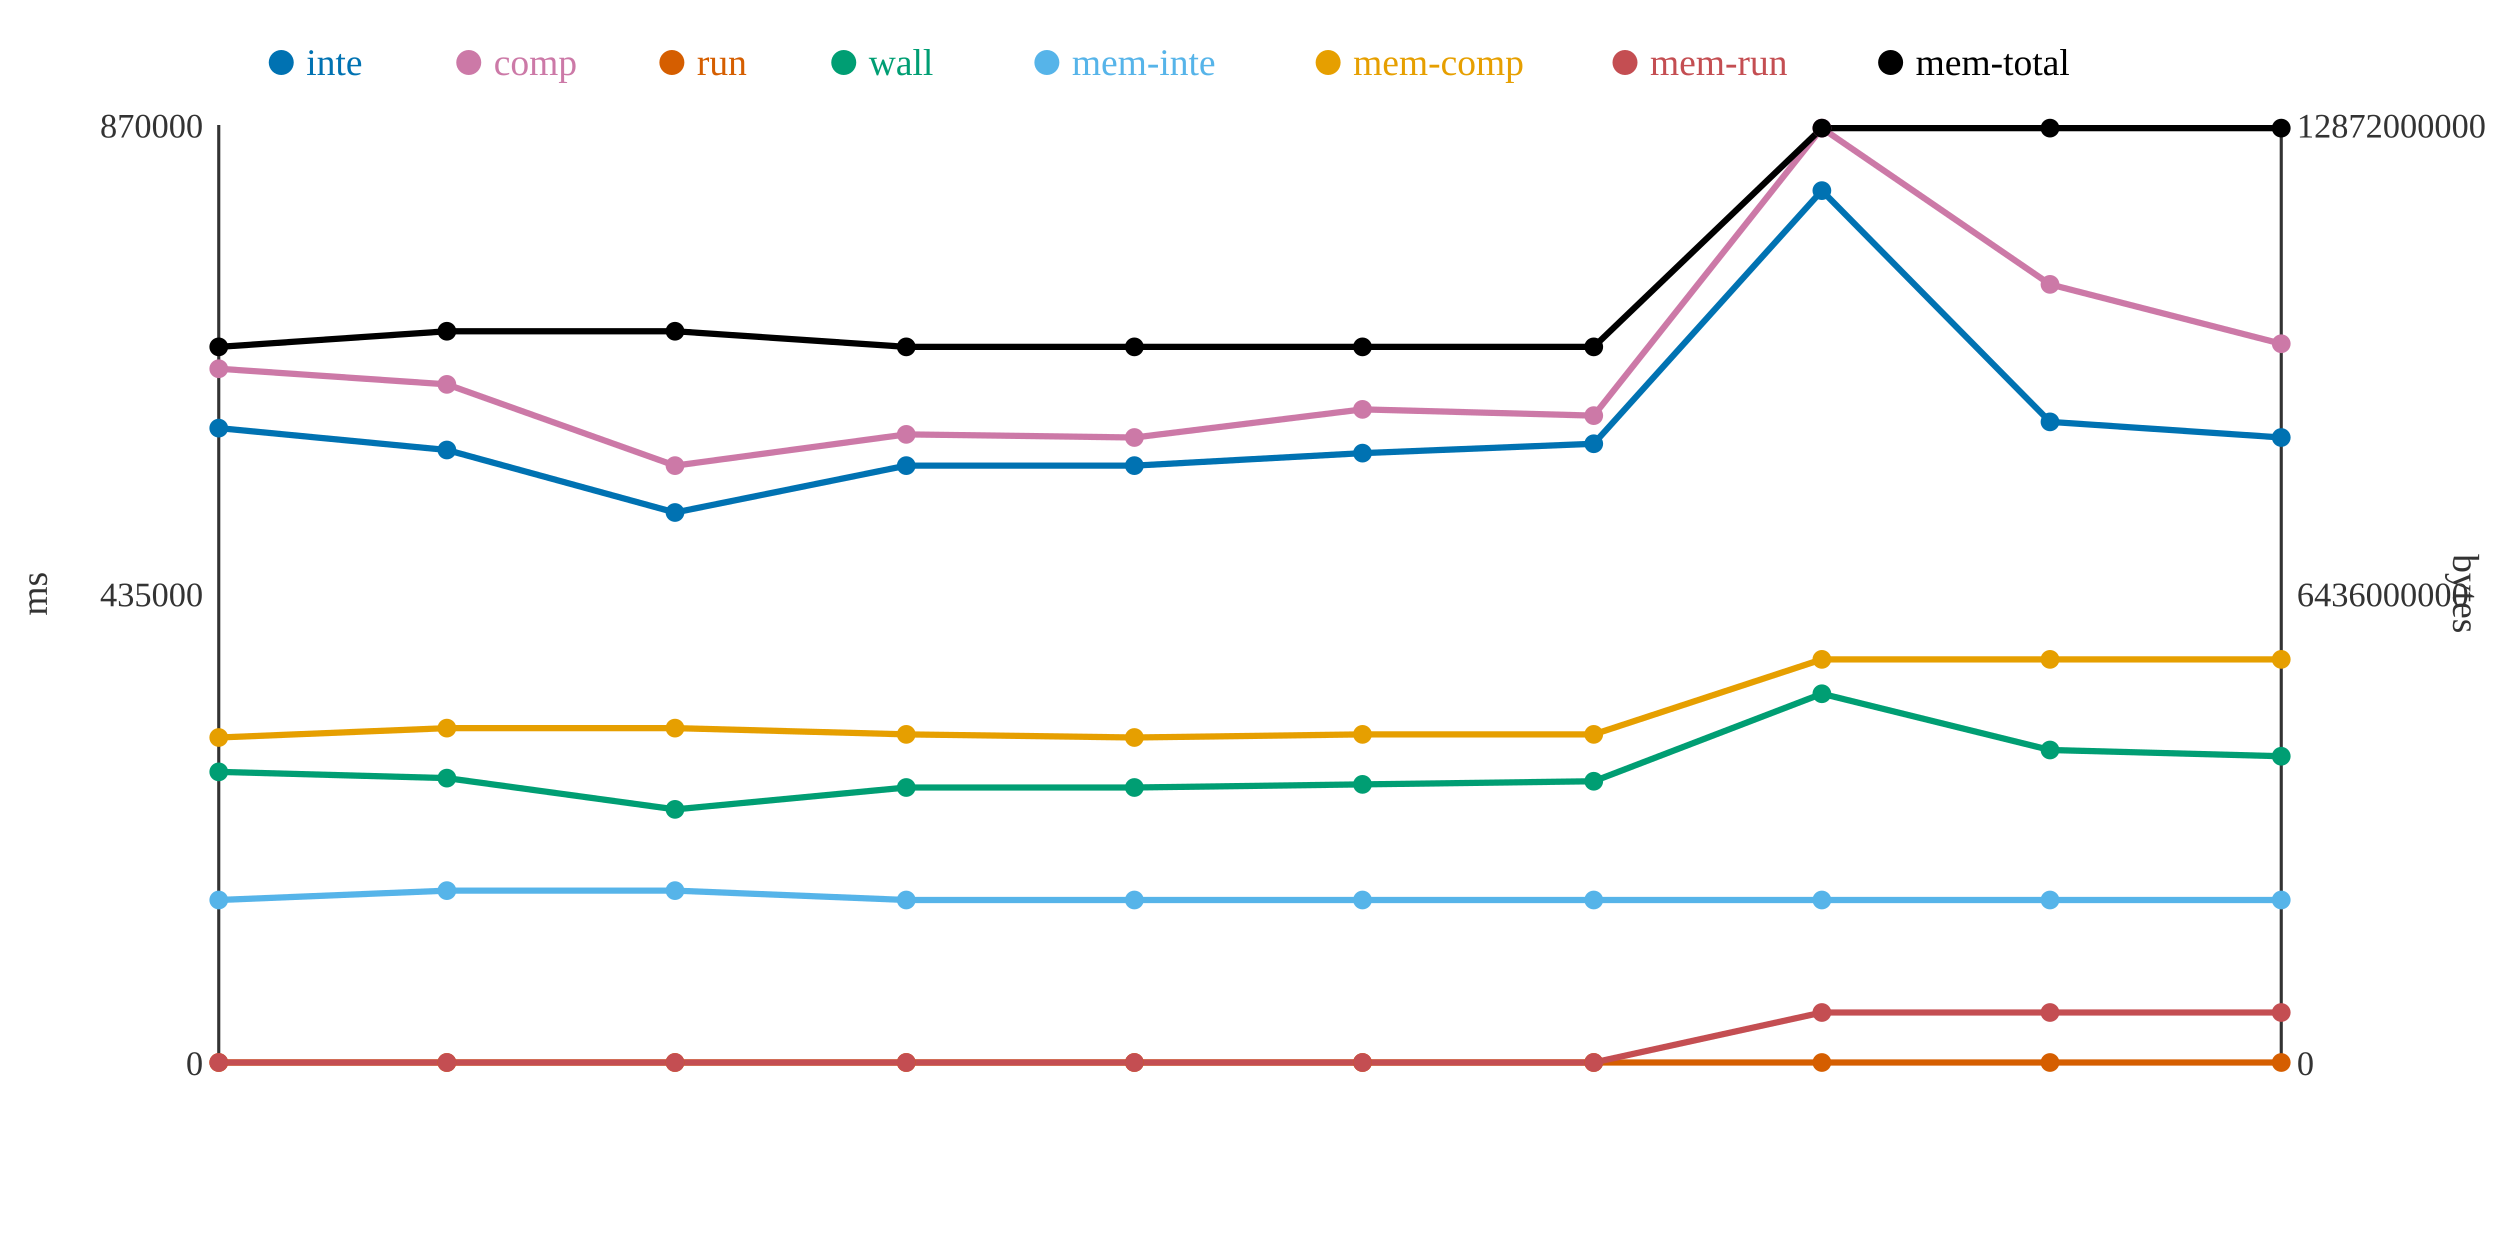
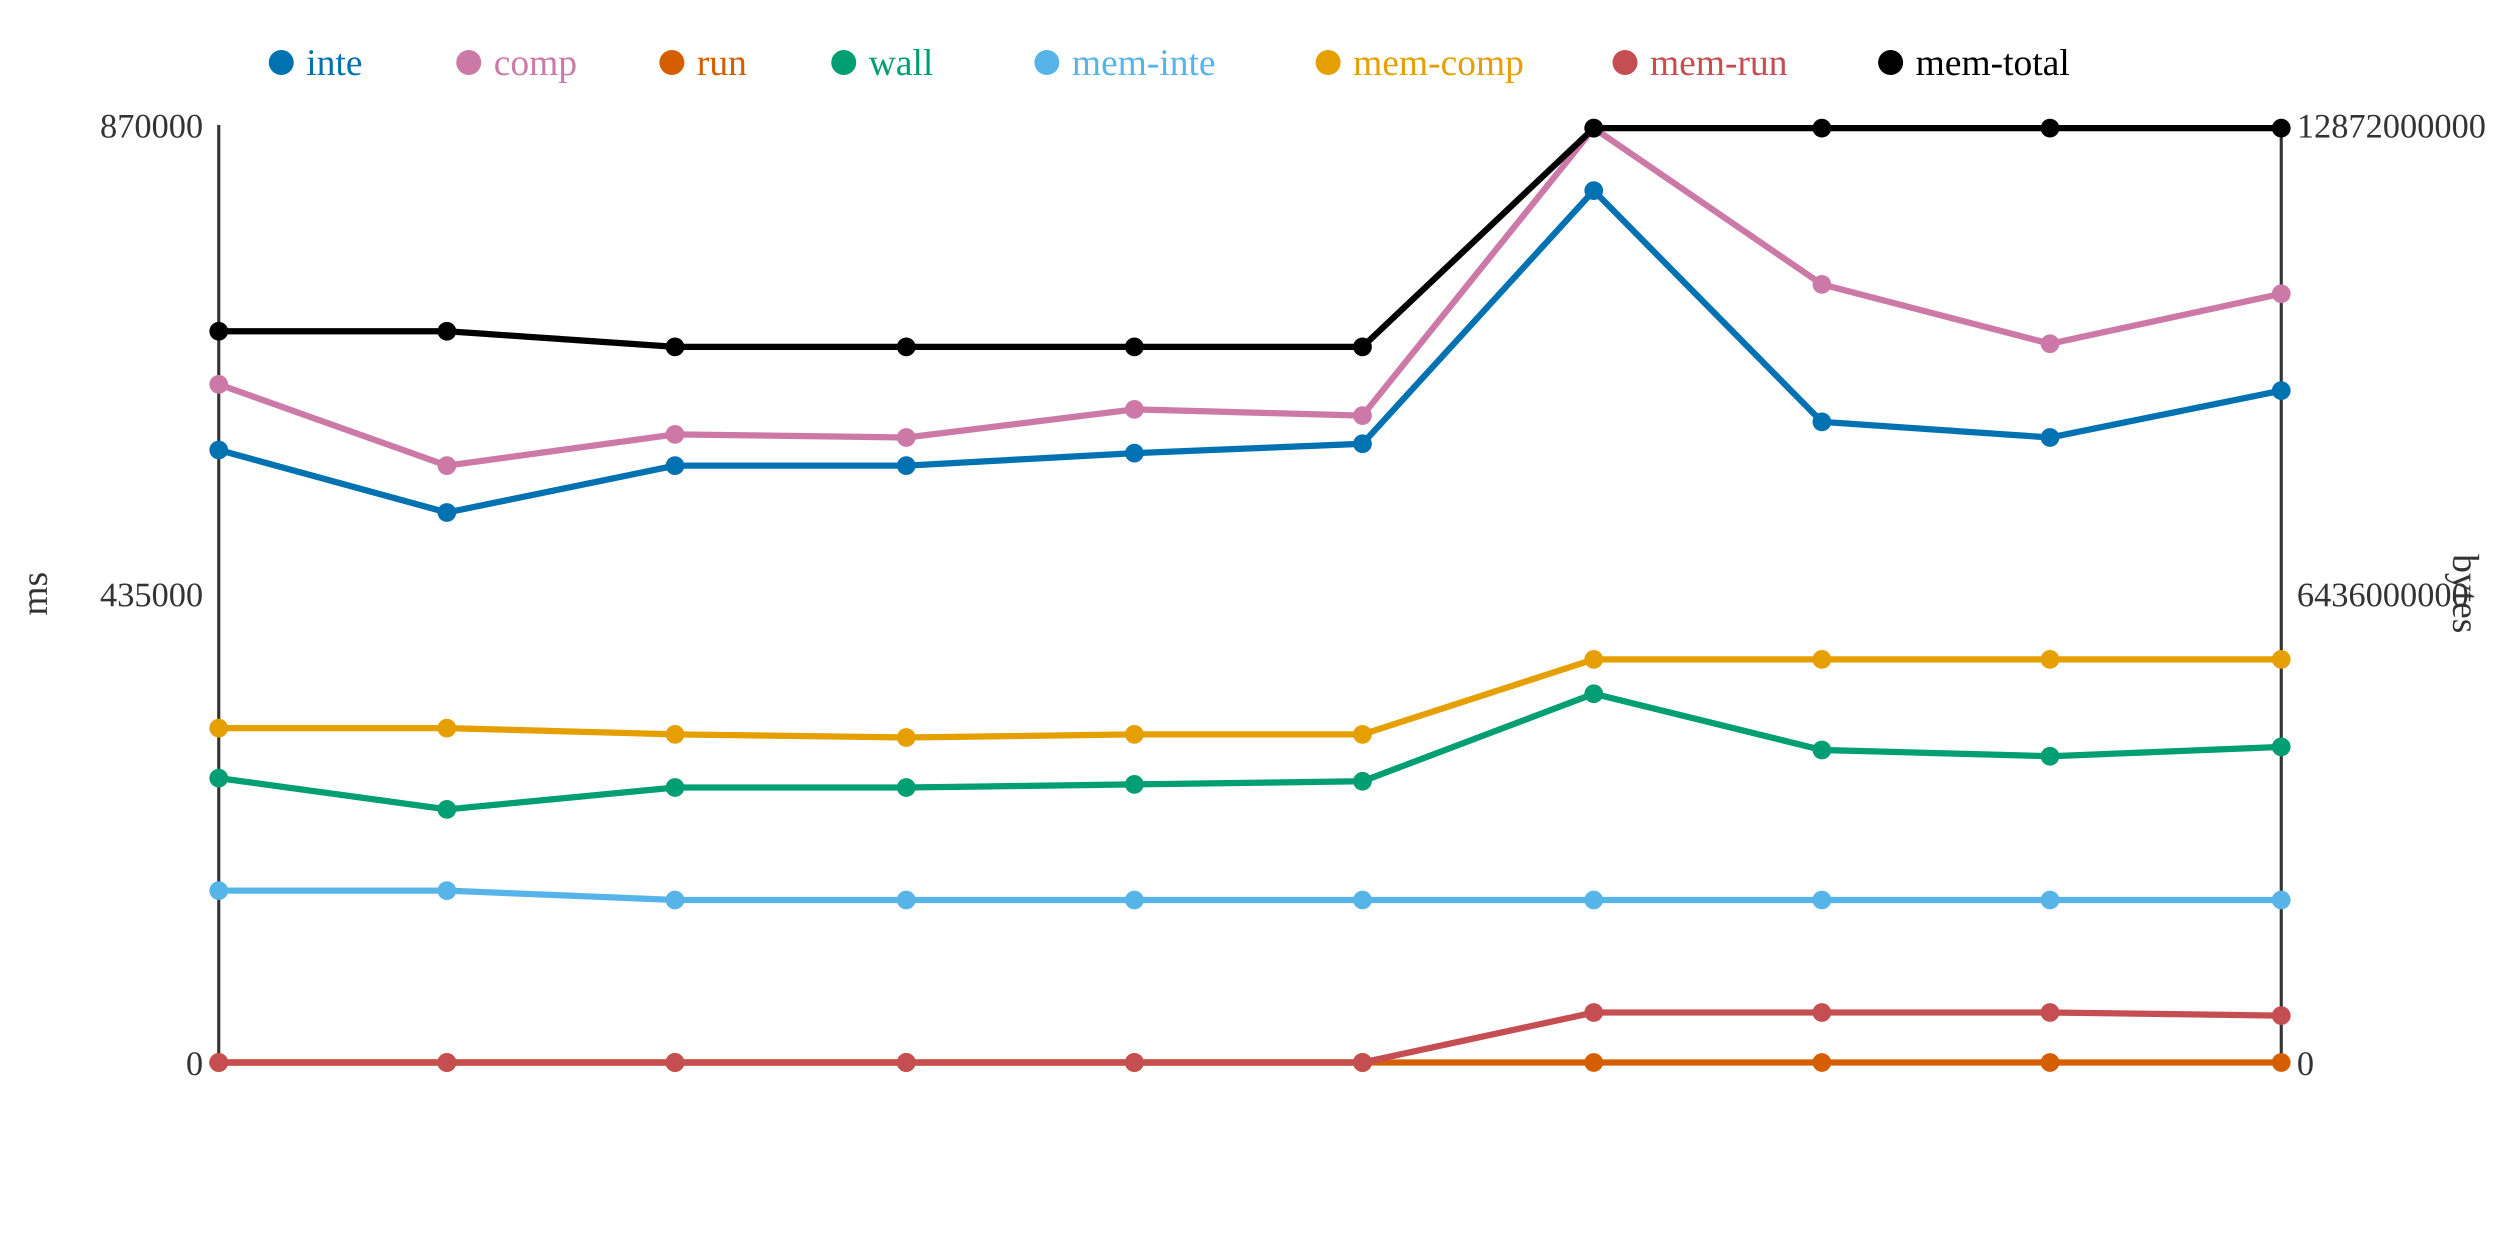
<svg xmlns="http://www.w3.org/2000/svg" width="800" height="400">
  <rect width="800" height="400" fill="white" />
  <line x1="70" y1="40" x2="70" y2="340" stroke="#333" stroke-width="1" />
  <line x1="70" y1="340" x2="730" y2="340" stroke="#333" stroke-width="1" />
  <line x1="730" y1="40" x2="730" y2="340" stroke="#333" stroke-width="1" />
  <text x="65" y="344" text-anchor="end" font-size="11" fill="#333">0</text>
  <text x="65" y="194" text-anchor="end" font-size="11" fill="#333">435000</text>
  <text x="65" y="44" text-anchor="end" font-size="11" fill="#333">870000</text>
  <text x="15" y="190" text-anchor="middle" font-size="12" fill="#333" transform="rotate(-90 15 190)">ms</text>
  <text x="735" y="344" text-anchor="start" font-size="11" fill="#333">0</text>
  <text x="735" y="194" text-anchor="start" font-size="11" fill="#333">6436000000</text>
  <text x="735" y="44" text-anchor="start" font-size="11" fill="#333">12872000000</text>
  <text x="785" y="190" text-anchor="middle" font-size="12" fill="#333" transform="rotate(90 785 190)">bytes</text>
-   <polyline points="70,137 143,144 216,164 290,149 363,149 436,145 510,142 583,61 656,135 730,140" fill="none" stroke="#0072B2" stroke-width="2" />
-   <polyline points="70,118 143,123 216,149 290,139 363,140 436,131 510,133 583,41 656,91 730,110" fill="none" stroke="#CC79A7" stroke-width="2" />
+   <polyline points="70,144 143,164 216,149 290,149 363,145 436,142 510,61 583,135 656,140 730,125" fill="none" stroke="#0072B2" stroke-width="2" />
+   <polyline points="70,123 143,149 216,139 290,140 363,131 436,133 510,41 583,91 656,110 730,94" fill="none" stroke="#CC79A7" stroke-width="2" />
  <polyline points="70,340 143,340 216,340 290,340 363,340 436,340 510,340 583,340 656,340 730,340" fill="none" stroke="#D55E00" stroke-width="2" />
-   <polyline points="70,247 143,249 216,259 290,252 363,252 436,251 510,250 583,222 656,240 730,242" fill="none" stroke="#009E73" stroke-width="2" />
-   <polyline points="70,288 143,285 216,285 290,288 363,288 436,288 510,288 583,288 656,288 730,288" fill="none" stroke="#56B4E9" stroke-width="2" />
-   <polyline points="70,236 143,233 216,233 290,235 363,236 436,235 510,235 583,211 656,211 730,211" fill="none" stroke="#E69F00" stroke-width="2" />
-   <polyline points="70,340 143,340 216,340 290,340 363,340 436,340 510,340 583,324 656,324 730,324" fill="none" stroke="#C44E52" stroke-width="2" />
-   <polyline points="70,111 143,106 216,106 290,111 363,111 436,111 510,111 583,41 656,41 730,41" fill="none" stroke="#000000" stroke-width="2" />
-   <circle cx="70" cy="137" r="3" fill="#0072B2" />
-   <circle cx="70" cy="118" r="3" fill="#CC79A7" />
+   <polyline points="70,249 143,259 216,252 290,252 363,251 436,250 510,222 583,240 656,242 730,239" fill="none" stroke="#009E73" stroke-width="2" />
+   <polyline points="70,285 143,285 216,288 290,288 363,288 436,288 510,288 583,288 656,288 730,288" fill="none" stroke="#56B4E9" stroke-width="2" />
+   <polyline points="70,233 143,233 216,235 290,236 363,235 436,235 510,211 583,211 656,211 730,211" fill="none" stroke="#E69F00" stroke-width="2" />
+   <polyline points="70,340 143,340 216,340 290,340 363,340 436,340 510,324 583,324 656,324 730,325" fill="none" stroke="#C44E52" stroke-width="2" />
+   <polyline points="70,106 143,106 216,111 290,111 363,111 436,111 510,41 583,41 656,41 730,41" fill="none" stroke="#000000" stroke-width="2" />
+   <circle cx="70" cy="144" r="3" fill="#0072B2" />
+   <circle cx="70" cy="123" r="3" fill="#CC79A7" />
  <circle cx="70" cy="340" r="3" fill="#D55E00" />
-   <circle cx="70" cy="247" r="3" fill="#009E73" />
-   <circle cx="70" cy="288" r="3" fill="#56B4E9" />
-   <circle cx="70" cy="236" r="3" fill="#E69F00" />
+   <circle cx="70" cy="249" r="3" fill="#009E73" />
+   <circle cx="70" cy="285" r="3" fill="#56B4E9" />
+   <circle cx="70" cy="233" r="3" fill="#E69F00" />
  <circle cx="70" cy="340" r="3" fill="#C44E52" />
-   <circle cx="70" cy="111" r="3" fill="#000000" />
-   <circle cx="143" cy="144" r="3" fill="#0072B2" />
-   <circle cx="143" cy="123" r="3" fill="#CC79A7" />
+   <circle cx="70" cy="106" r="3" fill="#000000" />
+   <circle cx="143" cy="164" r="3" fill="#0072B2" />
+   <circle cx="143" cy="149" r="3" fill="#CC79A7" />
  <circle cx="143" cy="340" r="3" fill="#D55E00" />
-   <circle cx="143" cy="249" r="3" fill="#009E73" />
+   <circle cx="143" cy="259" r="3" fill="#009E73" />
  <circle cx="143" cy="285" r="3" fill="#56B4E9" />
  <circle cx="143" cy="233" r="3" fill="#E69F00" />
  <circle cx="143" cy="340" r="3" fill="#C44E52" />
  <circle cx="143" cy="106" r="3" fill="#000000" />
-   <circle cx="216" cy="164" r="3" fill="#0072B2" />
-   <circle cx="216" cy="149" r="3" fill="#CC79A7" />
+   <circle cx="216" cy="149" r="3" fill="#0072B2" />
+   <circle cx="216" cy="139" r="3" fill="#CC79A7" />
  <circle cx="216" cy="340" r="3" fill="#D55E00" />
-   <circle cx="216" cy="259" r="3" fill="#009E73" />
-   <circle cx="216" cy="285" r="3" fill="#56B4E9" />
-   <circle cx="216" cy="233" r="3" fill="#E69F00" />
+   <circle cx="216" cy="252" r="3" fill="#009E73" />
+   <circle cx="216" cy="288" r="3" fill="#56B4E9" />
+   <circle cx="216" cy="235" r="3" fill="#E69F00" />
  <circle cx="216" cy="340" r="3" fill="#C44E52" />
-   <circle cx="216" cy="106" r="3" fill="#000000" />
+   <circle cx="216" cy="111" r="3" fill="#000000" />
  <circle cx="290" cy="149" r="3" fill="#0072B2" />
-   <circle cx="290" cy="139" r="3" fill="#CC79A7" />
+   <circle cx="290" cy="140" r="3" fill="#CC79A7" />
  <circle cx="290" cy="340" r="3" fill="#D55E00" />
  <circle cx="290" cy="252" r="3" fill="#009E73" />
  <circle cx="290" cy="288" r="3" fill="#56B4E9" />
-   <circle cx="290" cy="235" r="3" fill="#E69F00" />
+   <circle cx="290" cy="236" r="3" fill="#E69F00" />
  <circle cx="290" cy="340" r="3" fill="#C44E52" />
  <circle cx="290" cy="111" r="3" fill="#000000" />
-   <circle cx="363" cy="149" r="3" fill="#0072B2" />
-   <circle cx="363" cy="140" r="3" fill="#CC79A7" />
+   <circle cx="363" cy="145" r="3" fill="#0072B2" />
+   <circle cx="363" cy="131" r="3" fill="#CC79A7" />
  <circle cx="363" cy="340" r="3" fill="#D55E00" />
-   <circle cx="363" cy="252" r="3" fill="#009E73" />
+   <circle cx="363" cy="251" r="3" fill="#009E73" />
  <circle cx="363" cy="288" r="3" fill="#56B4E9" />
-   <circle cx="363" cy="236" r="3" fill="#E69F00" />
+   <circle cx="363" cy="235" r="3" fill="#E69F00" />
  <circle cx="363" cy="340" r="3" fill="#C44E52" />
  <circle cx="363" cy="111" r="3" fill="#000000" />
-   <circle cx="436" cy="145" r="3" fill="#0072B2" />
-   <circle cx="436" cy="131" r="3" fill="#CC79A7" />
+   <circle cx="436" cy="142" r="3" fill="#0072B2" />
+   <circle cx="436" cy="133" r="3" fill="#CC79A7" />
  <circle cx="436" cy="340" r="3" fill="#D55E00" />
-   <circle cx="436" cy="251" r="3" fill="#009E73" />
+   <circle cx="436" cy="250" r="3" fill="#009E73" />
  <circle cx="436" cy="288" r="3" fill="#56B4E9" />
  <circle cx="436" cy="235" r="3" fill="#E69F00" />
  <circle cx="436" cy="340" r="3" fill="#C44E52" />
  <circle cx="436" cy="111" r="3" fill="#000000" />
-   <circle cx="510" cy="142" r="3" fill="#0072B2" />
-   <circle cx="510" cy="133" r="3" fill="#CC79A7" />
+   <circle cx="510" cy="61" r="3" fill="#0072B2" />
+   <circle cx="510" cy="41" r="3" fill="#CC79A7" />
  <circle cx="510" cy="340" r="3" fill="#D55E00" />
-   <circle cx="510" cy="250" r="3" fill="#009E73" />
+   <circle cx="510" cy="222" r="3" fill="#009E73" />
  <circle cx="510" cy="288" r="3" fill="#56B4E9" />
-   <circle cx="510" cy="235" r="3" fill="#E69F00" />
-   <circle cx="510" cy="340" r="3" fill="#C44E52" />
-   <circle cx="510" cy="111" r="3" fill="#000000" />
-   <circle cx="583" cy="61" r="3" fill="#0072B2" />
-   <circle cx="583" cy="41" r="3" fill="#CC79A7" />
+   <circle cx="510" cy="211" r="3" fill="#E69F00" />
+   <circle cx="510" cy="324" r="3" fill="#C44E52" />
+   <circle cx="510" cy="41" r="3" fill="#000000" />
+   <circle cx="583" cy="135" r="3" fill="#0072B2" />
+   <circle cx="583" cy="91" r="3" fill="#CC79A7" />
  <circle cx="583" cy="340" r="3" fill="#D55E00" />
-   <circle cx="583" cy="222" r="3" fill="#009E73" />
+   <circle cx="583" cy="240" r="3" fill="#009E73" />
  <circle cx="583" cy="288" r="3" fill="#56B4E9" />
  <circle cx="583" cy="211" r="3" fill="#E69F00" />
  <circle cx="583" cy="324" r="3" fill="#C44E52" />
  <circle cx="583" cy="41" r="3" fill="#000000" />
-   <circle cx="656" cy="135" r="3" fill="#0072B2" />
-   <circle cx="656" cy="91" r="3" fill="#CC79A7" />
+   <circle cx="656" cy="140" r="3" fill="#0072B2" />
+   <circle cx="656" cy="110" r="3" fill="#CC79A7" />
  <circle cx="656" cy="340" r="3" fill="#D55E00" />
-   <circle cx="656" cy="240" r="3" fill="#009E73" />
+   <circle cx="656" cy="242" r="3" fill="#009E73" />
  <circle cx="656" cy="288" r="3" fill="#56B4E9" />
  <circle cx="656" cy="211" r="3" fill="#E69F00" />
  <circle cx="656" cy="324" r="3" fill="#C44E52" />
  <circle cx="656" cy="41" r="3" fill="#000000" />
-   <circle cx="730" cy="140" r="3" fill="#0072B2" />
-   <circle cx="730" cy="110" r="3" fill="#CC79A7" />
+   <circle cx="730" cy="125" r="3" fill="#0072B2" />
+   <circle cx="730" cy="94" r="3" fill="#CC79A7" />
  <circle cx="730" cy="340" r="3" fill="#D55E00" />
-   <circle cx="730" cy="242" r="3" fill="#009E73" />
+   <circle cx="730" cy="239" r="3" fill="#009E73" />
  <circle cx="730" cy="288" r="3" fill="#56B4E9" />
  <circle cx="730" cy="211" r="3" fill="#E69F00" />
-   <circle cx="730" cy="324" r="3" fill="#C44E52" />
+   <circle cx="730" cy="325" r="3" fill="#C44E52" />
  <circle cx="730" cy="41" r="3" fill="#000000" />
  <circle cx="90" cy="20" r="4" fill="#0072B2" />
  <text x="98" y="24" text-anchor="start" font-size="12" fill="#0072B2">inte</text>
  <circle cx="150" cy="20" r="4" fill="#CC79A7" />
  <text x="158" y="24" text-anchor="start" font-size="12" fill="#CC79A7">comp</text>
  <circle cx="215" cy="20" r="4" fill="#D55E00" />
  <text x="223" y="24" text-anchor="start" font-size="12" fill="#D55E00">run</text>
  <circle cx="270" cy="20" r="4" fill="#009E73" />
  <text x="278" y="24" text-anchor="start" font-size="12" fill="#009E73">wall</text>
  <circle cx="335" cy="20" r="4" fill="#56B4E9" />
  <text x="343" y="24" text-anchor="start" font-size="12" fill="#56B4E9">mem-inte</text>
  <circle cx="425" cy="20" r="4" fill="#E69F00" />
  <text x="433" y="24" text-anchor="start" font-size="12" fill="#E69F00">mem-comp</text>
  <circle cx="520" cy="20" r="4" fill="#C44E52" />
  <text x="528" y="24" text-anchor="start" font-size="12" fill="#C44E52">mem-run</text>
  <circle cx="605" cy="20" r="4" fill="#000000" />
  <text x="613" y="24" text-anchor="start" font-size="12" fill="#000000">mem-total</text>
</svg>
